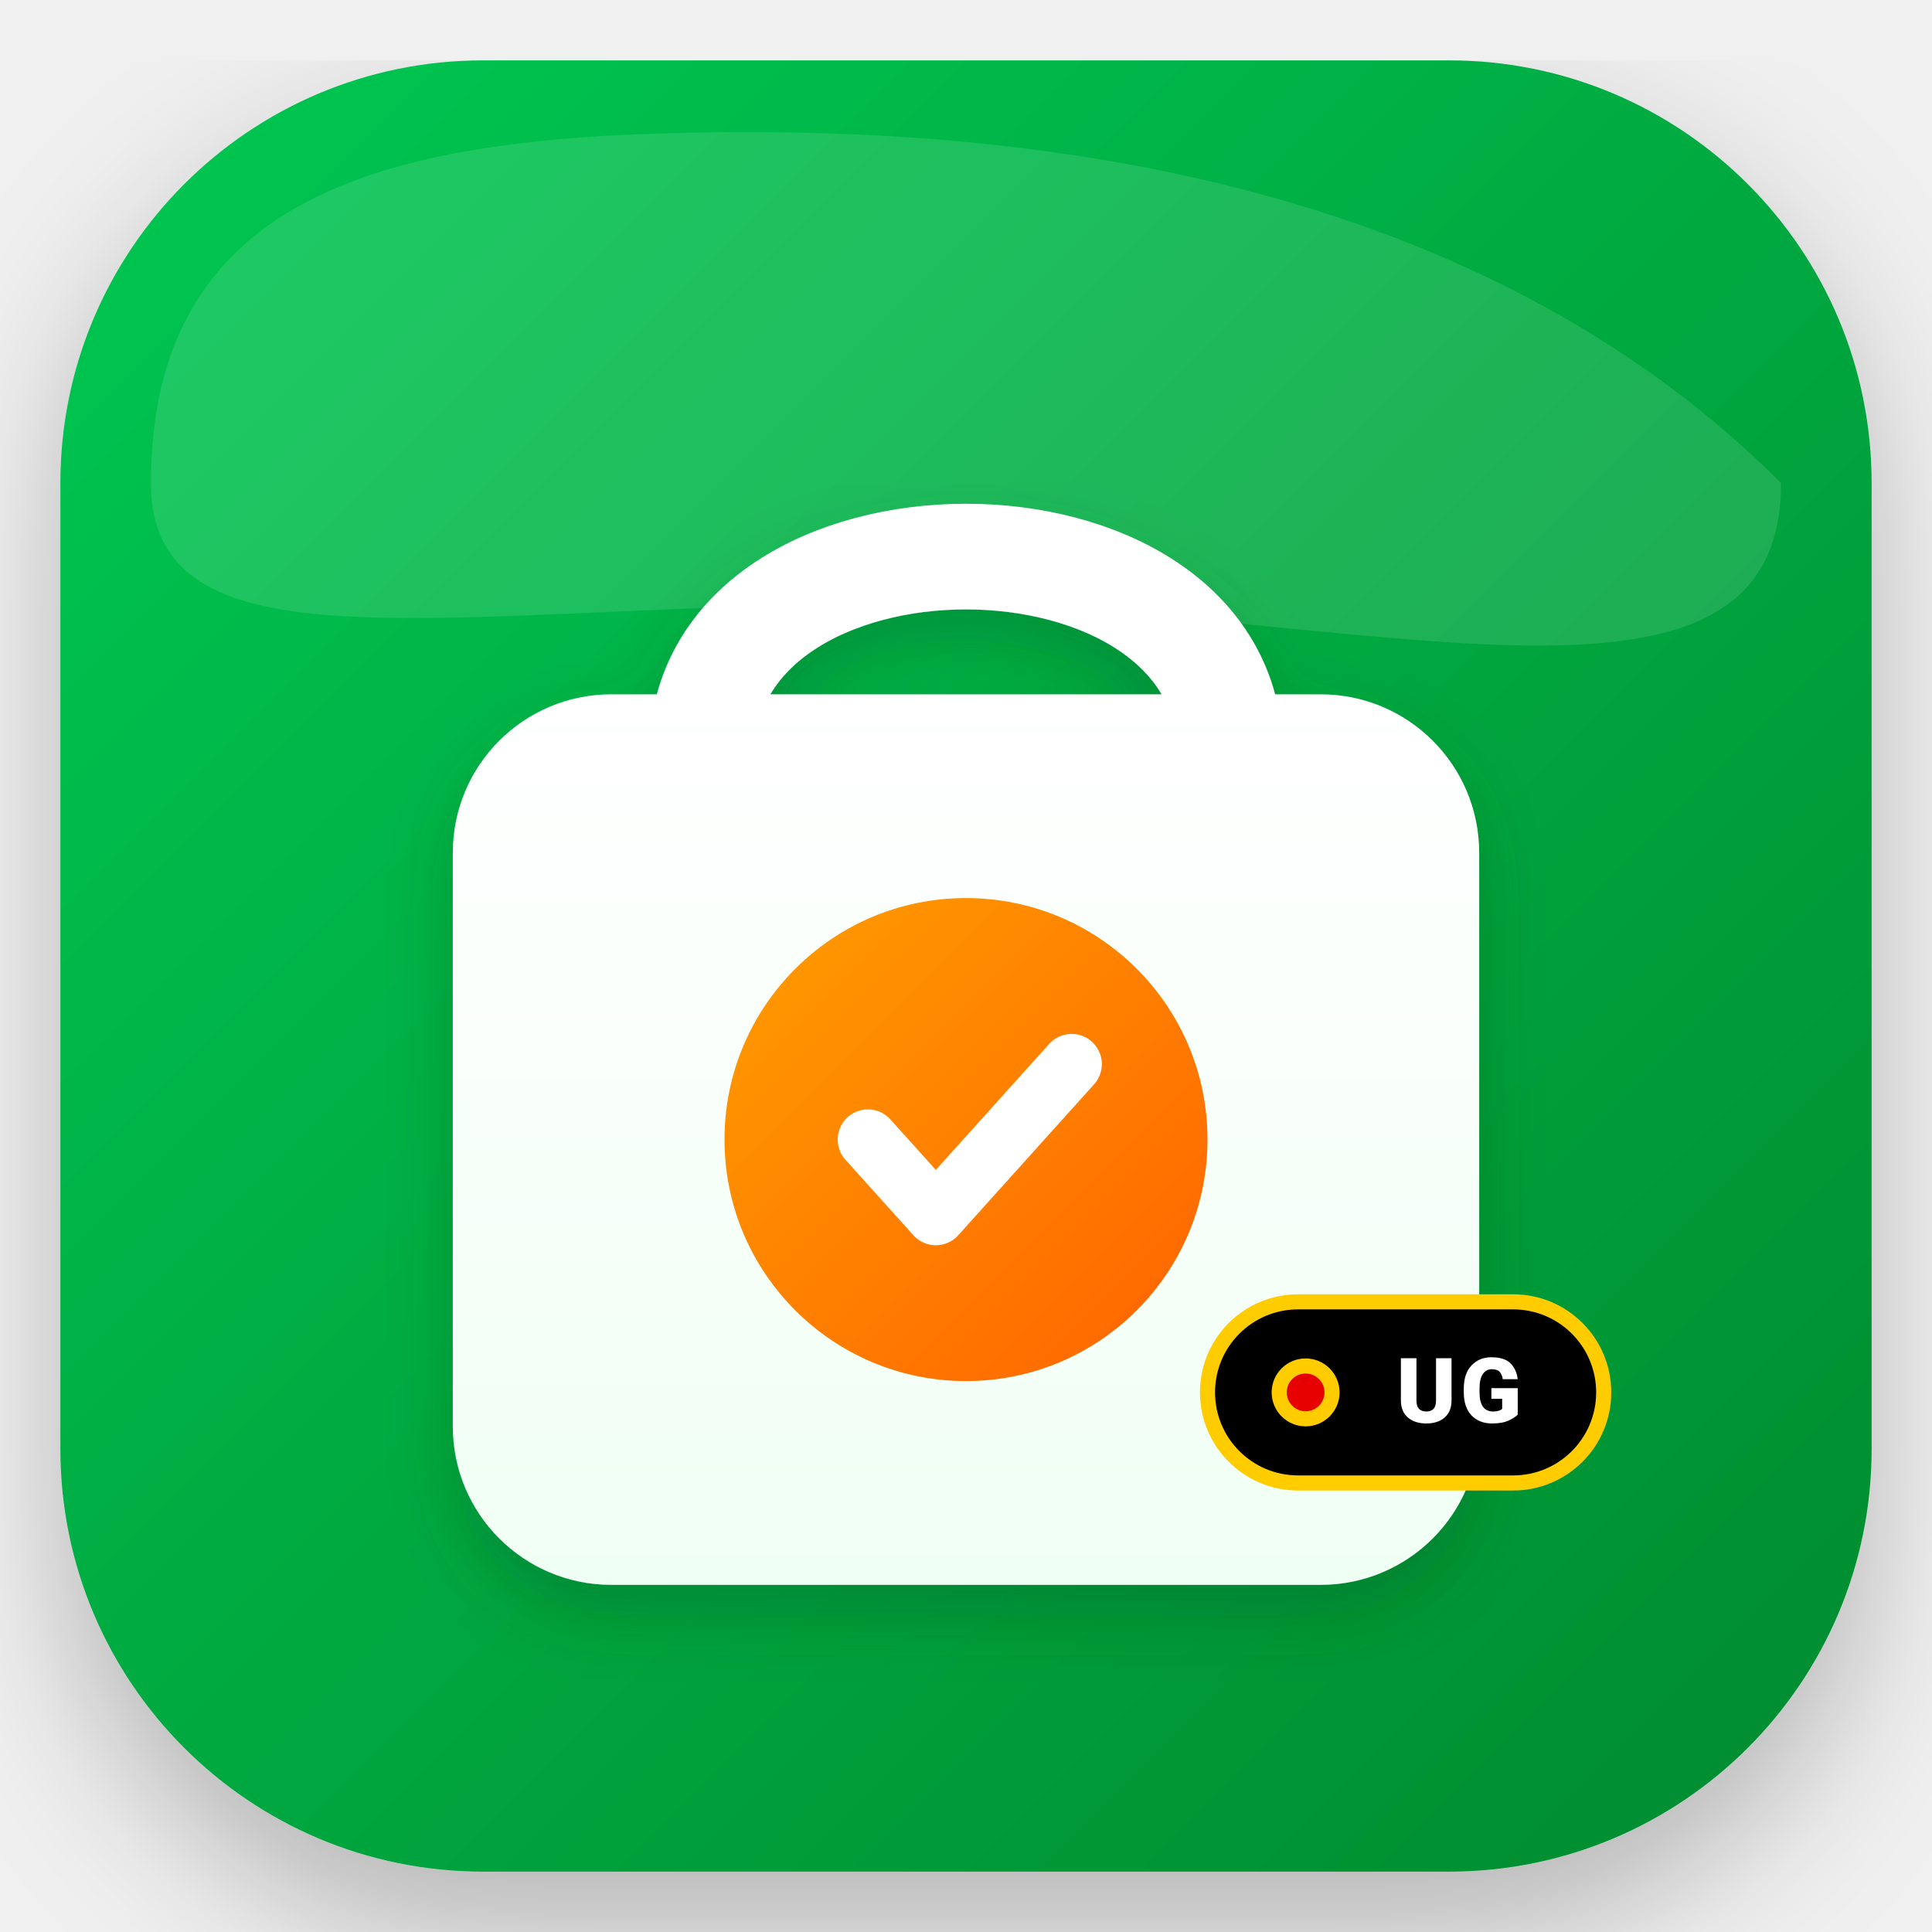
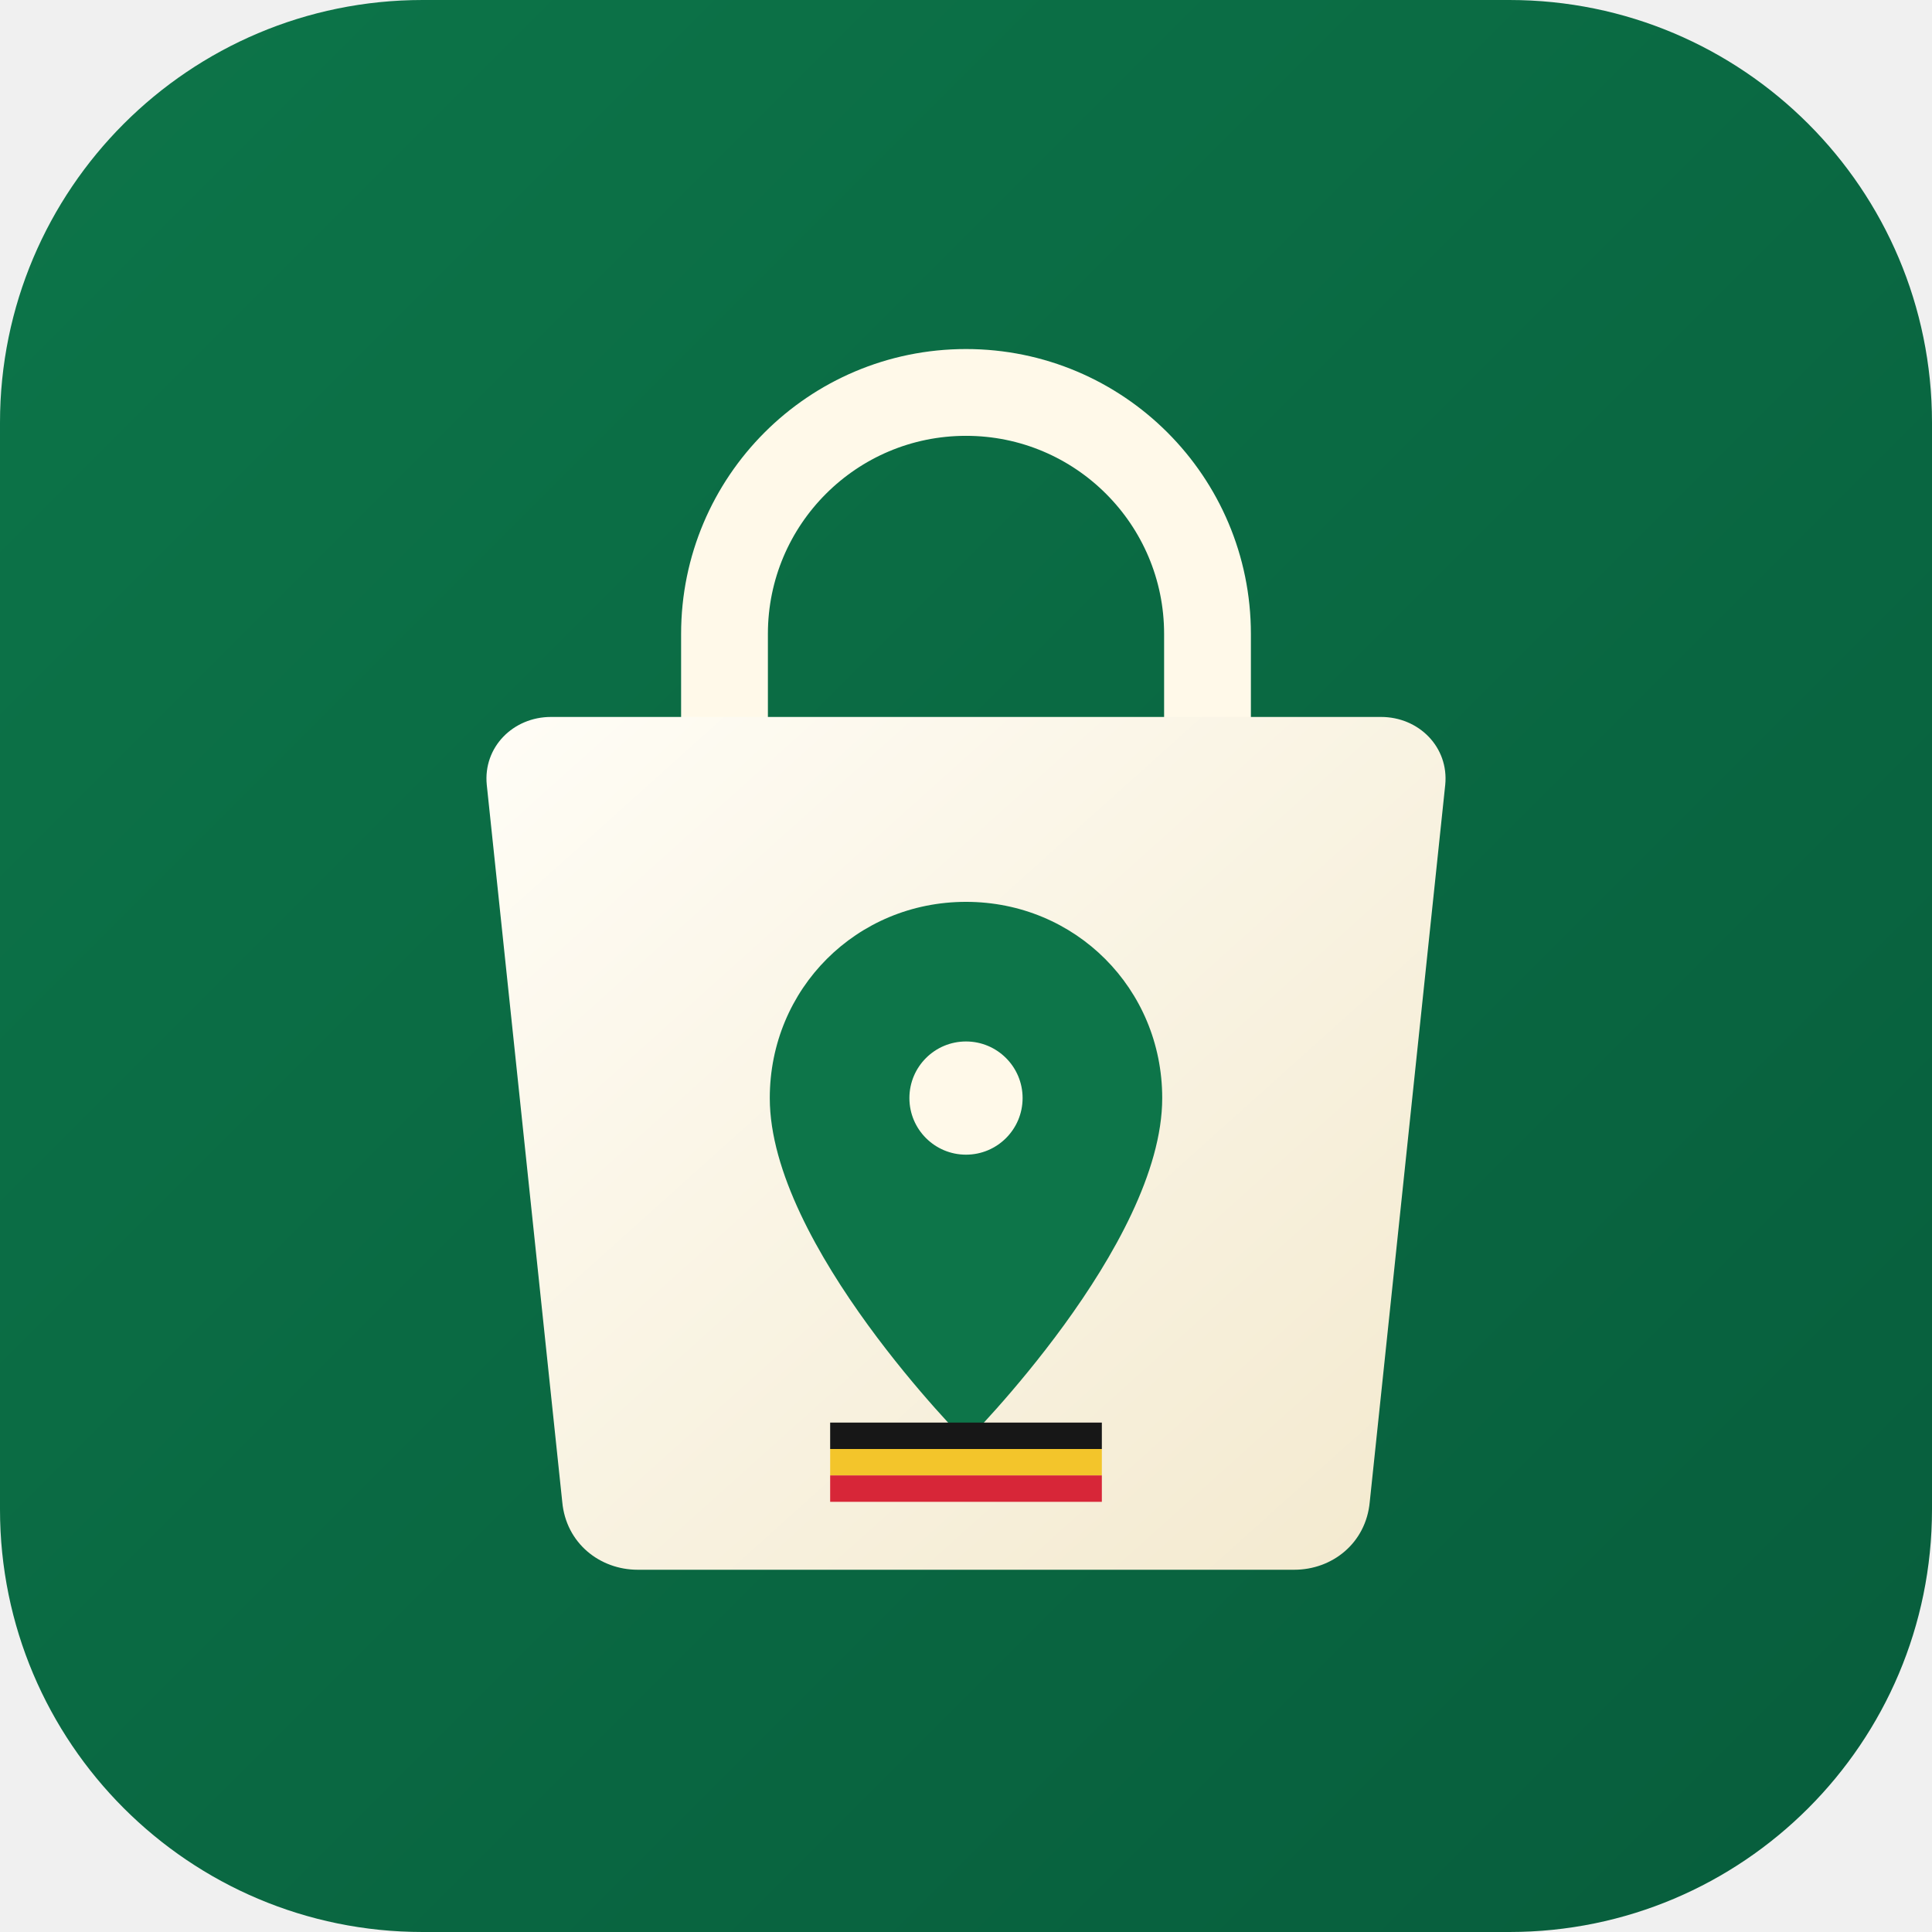
- <svg xmlns="http://www.w3.org/2000/svg" viewBox="0 0 512 512" width="100%" height="100%">
+ <svg xmlns="http://www.w3.org/2000/svg" viewBox="0 0 512 512" role="img" aria-label="ShopLocal UG">
  <defs>
-     <linearGradient id="bg-grad" x1="0%" y1="0%" x2="100%" y2="100%">
-       <stop offset="0%" stop-color="#00C853" />
-       <stop offset="100%" stop-color="#008A2E" />
+     <linearGradient id="background" x1="0" y1="0" x2="1" y2="1">
+       <stop offset="0" stop-color="#0D7549" />
+       <stop offset="1" stop-color="#075D3C" />
    </linearGradient>
-     <linearGradient id="bag-grad" x1="0%" y1="0%" x2="0%" y2="100%">
-       <stop offset="0%" stop-color="#FFFFFF" />
-       <stop offset="100%" stop-color="#F0FFF4" />
+     <linearGradient id="bag" x1="0" y1="0" x2="1" y2="1">
+       <stop offset="0" stop-color="#FFFDF6" />
+       <stop offset="1" stop-color="#F3E9CE" />
    </linearGradient>
-     <linearGradient id="ug-orange" x1="0%" y1="0%" x2="100%" y2="100%">
-       <stop offset="0%" stop-color="#FF9E00" />
-       <stop offset="100%" stop-color="#FF6200" />
-     </linearGradient>
-     <filter id="app-shadow" x="-10%" y="-10%" width="120%" height="120%">
-       <feDropShadow dx="0" dy="16" stdDeviation="20" flood-color="#000000" flood-opacity="0.25" />
-     </filter>
-     <filter id="inner-glow" x="-10%" y="-10%" width="120%" height="120%">
-       <feDropShadow dx="0" dy="8" stdDeviation="8" flood-color="#004D1A" flood-opacity="0.3" />
-     </filter>
  </defs>
-   <rect x="16" y="16" width="480" height="480" rx="112" fill="url(#bg-grad)" filter="url(#app-shadow)" />
-   <path d="M 40 128 C 40 56, 96 40, 160 36 C 240 32, 380 36, 472 128 C 472 200, 360 160, 240 160 C 120 160, 40 180, 40 128 Z" fill="#FFFFFF" opacity="0.12" />
-   <g filter="url(#inner-glow)">
-     <path d="M 186 200 C 186 130, 326 130, 326 200" fill="none" stroke="#FFFFFF" stroke-width="28" stroke-linecap="round" />
-     <rect x="120" y="184" width="272" height="236" rx="42" fill="url(#bag-grad)" />
-     <circle cx="256" cy="302" r="64" fill="url(#ug-orange)" />
-     <path d="M 230 302 L 248 322 L 284 282" fill="none" stroke="#FFFFFF" stroke-width="16" stroke-linecap="round" stroke-linejoin="round" />
-   </g>
-   <g transform="translate(320, 345)">
-     <rect x="0" y="0" width="105" height="48" rx="24" fill="#000000" stroke="#FFCC00" stroke-width="4" />
-     <circle cx="26" cy="24" r="9" fill="#FFCC00" />
-     <circle cx="26" cy="24" r="5" fill="#E60000" />
-     <text x="50" y="32" font-family="-apple-system, BlinkMacSystemFont, 'Segoe UI', Roboto, sans-serif" font-size="24" font-weight="900" fill="#FFFFFF" letter-spacing="1">UG</text>
-   </g>
+   <rect width="512" height="512" rx="112" fill="url(#background)" />
+   <path d="M192 202v-34a64 64 0 0 1 128 0v34" fill="none" stroke="#FFF9E9" stroke-linecap="round" stroke-width="23" />
+   <path d="M146 190h220c10 0 18 8 17 18l-20 190c-1 11-10 18-20 18H169c-10 0-19-7-20-18l-20-190c-1-10 7-18 17-18Z" fill="url(#bag)" />
+   <path d="M256 239c-29 0-52 23-52 52 0 39 52 91 52 91s52-52 52-91c0-29-23-52-52-52Z" fill="#0D7549" />
+   <circle cx="256" cy="291" r="15" fill="#FFF9E9" />
+   <path d="M220 377h72v7h-72z" fill="#171717" />
+   <path d="M220 384h72v7h-72z" fill="#F3C52B" />
+   <path d="M220 391h72v7h-72z" fill="#D72638" />
</svg>
